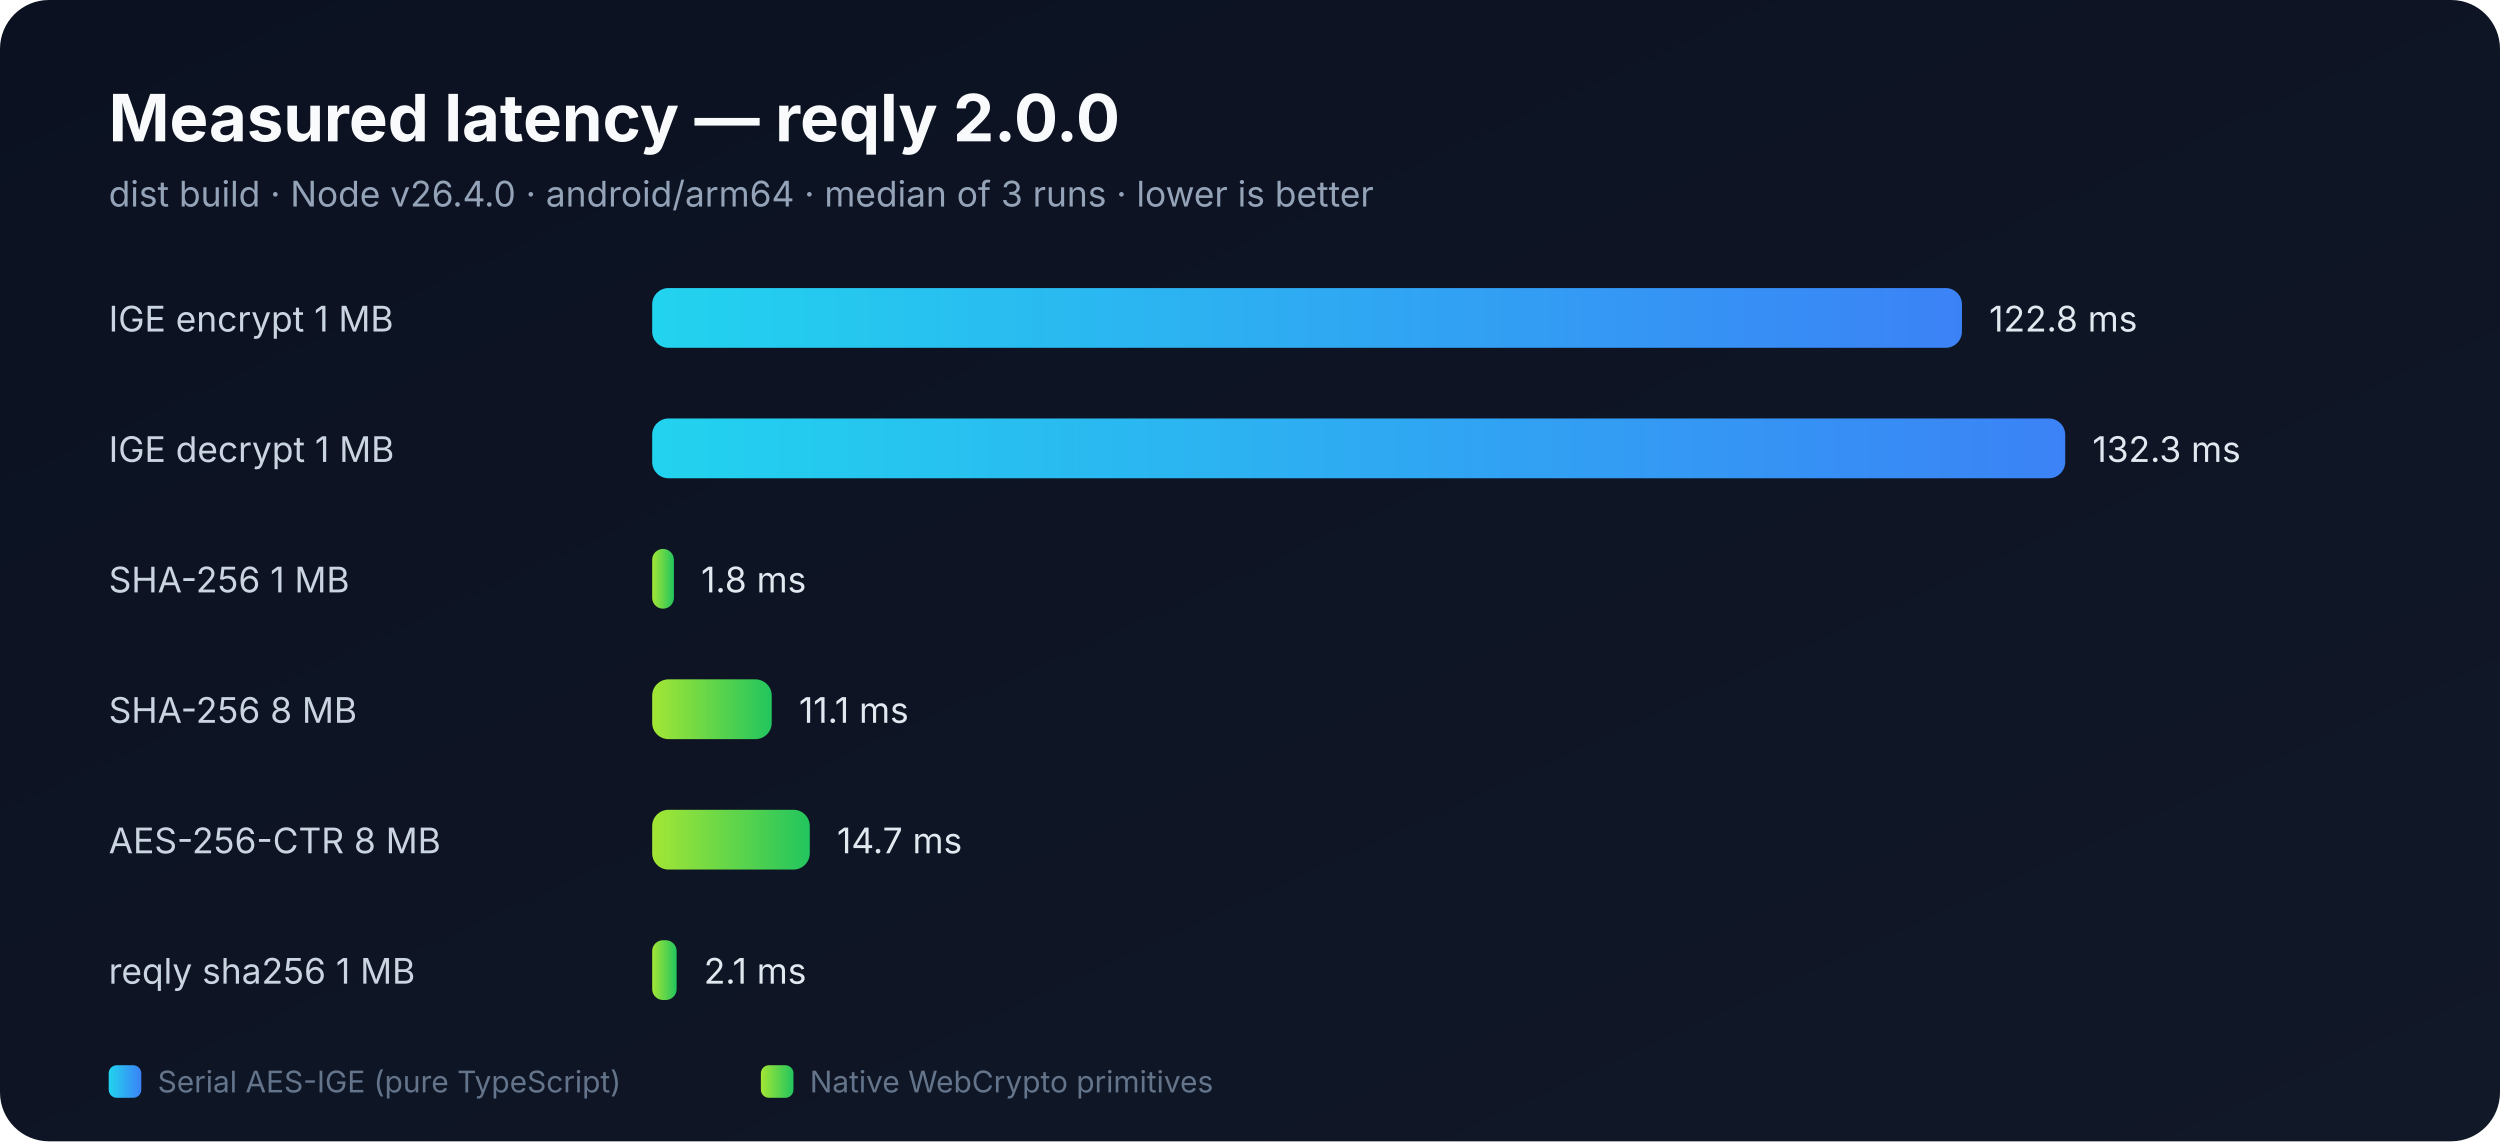
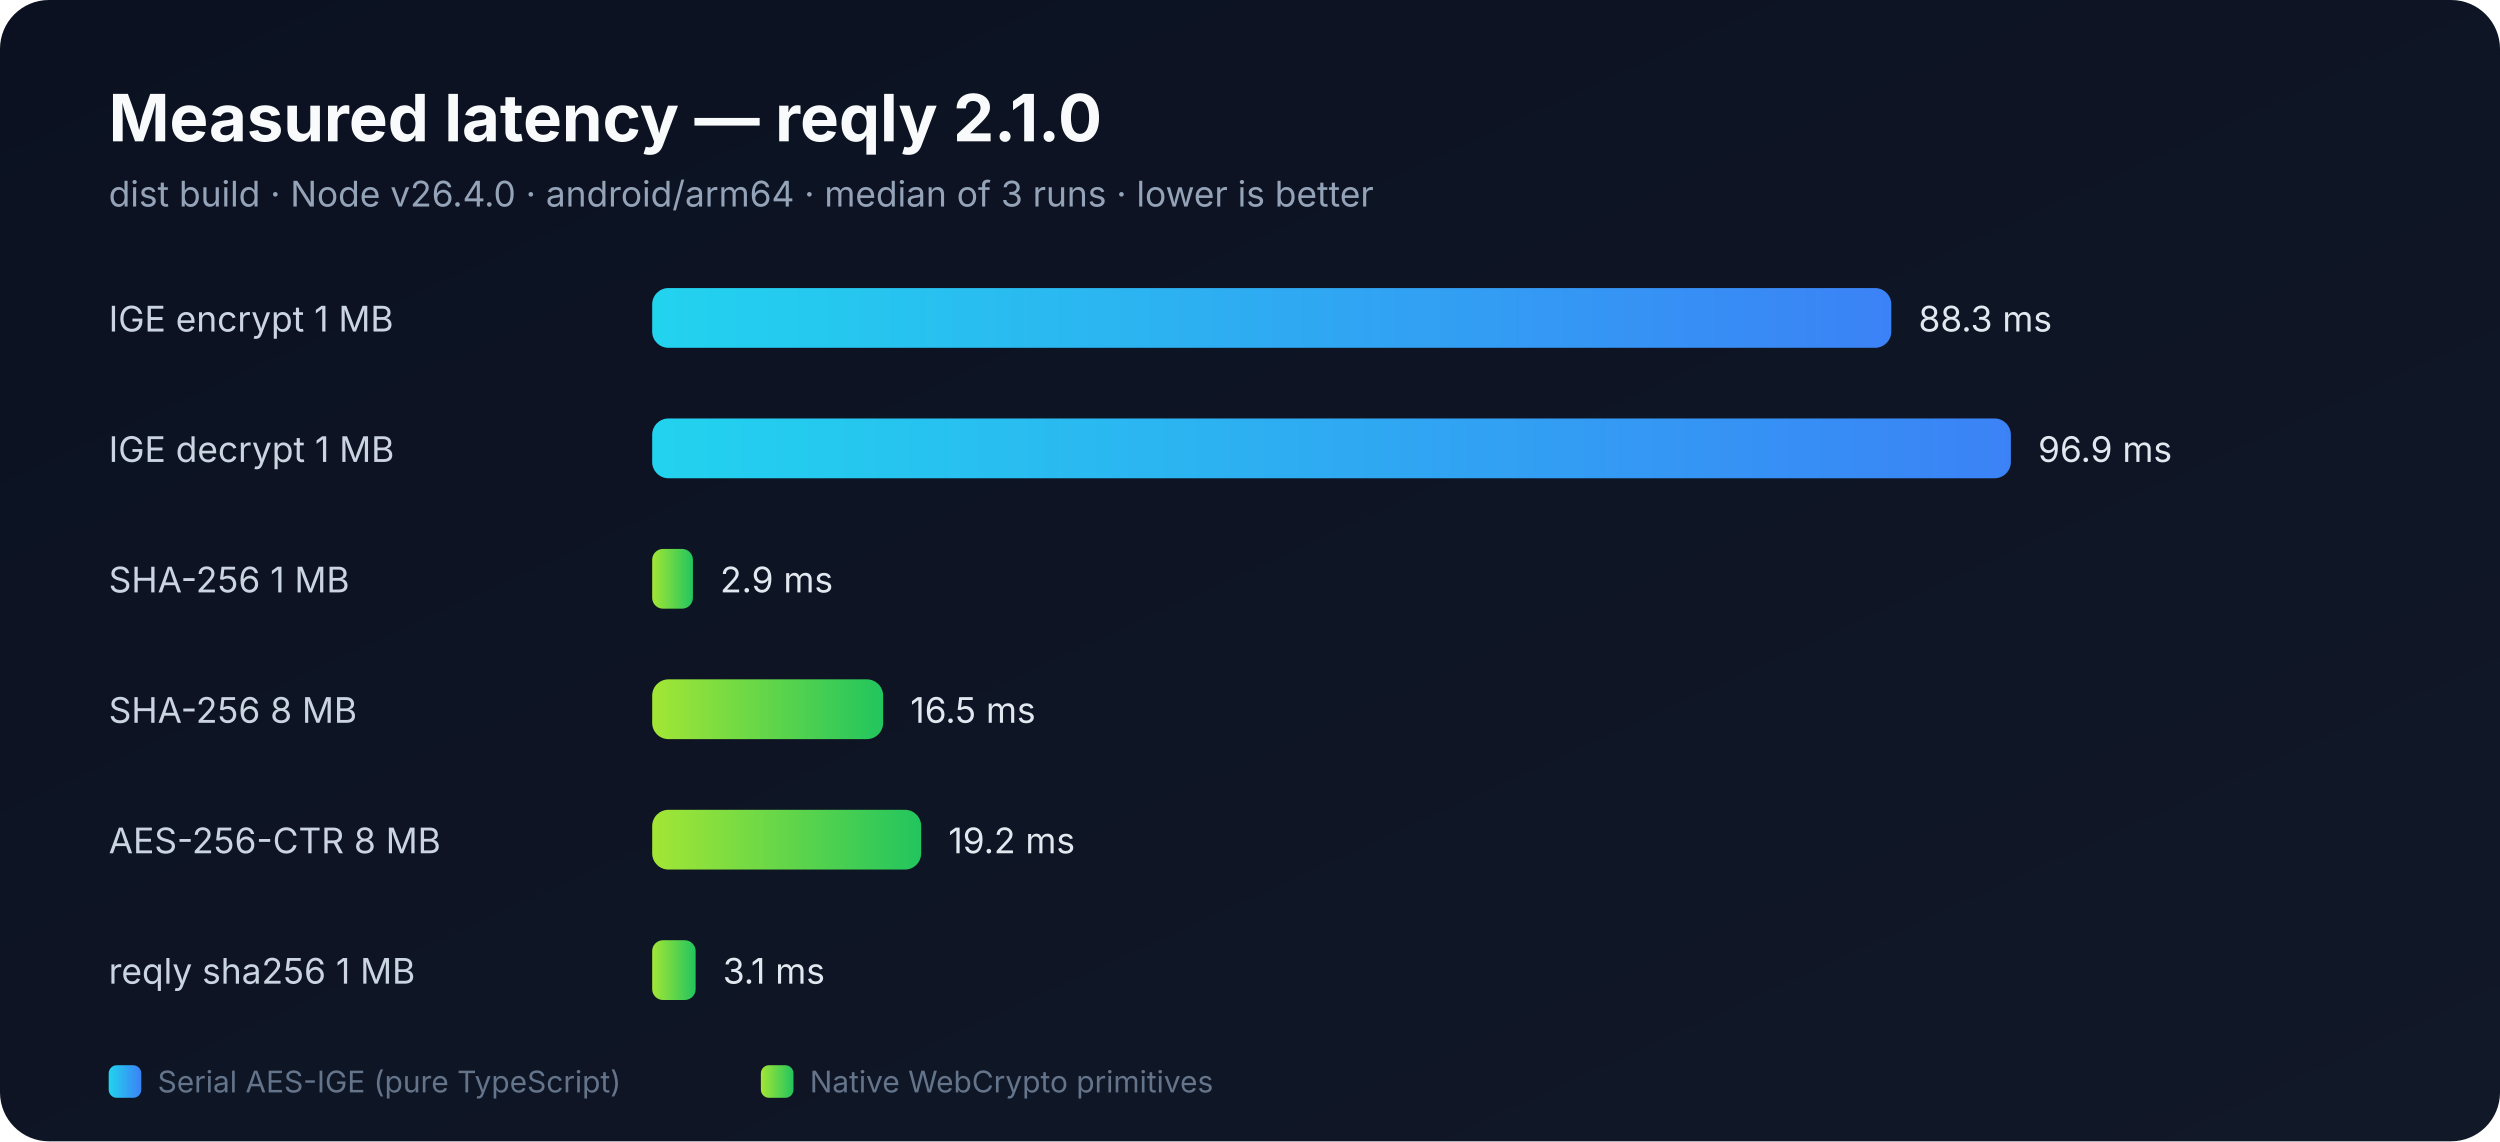
<svg xmlns="http://www.w3.org/2000/svg" viewBox="0 0 920 420" width="920" height="420" role="img" aria-labelledby="title desc">
  <defs>
    <linearGradient id="bg" x1="0" y1="0" x2="1" y2="1">
      <stop offset="0" stop-color="#0b1120" />
      <stop offset="1" stop-color="#111827" />
    </linearGradient>
    <linearGradient id="bar" x1="0" y1="0" x2="1" y2="0">
      <stop offset="0" stop-color="#22d3ee" />
      <stop offset="1" stop-color="#3b82f6" />
    </linearGradient>
    <linearGradient id="barNative" x1="0" y1="0" x2="1" y2="0">
      <stop offset="0" stop-color="#a3e635" />
      <stop offset="1" stop-color="#22c55e" />
    </linearGradient>
  </defs>
  <rect width="920" height="420" rx="18" fill="url(#bg)" />
-   <text x="40" y="52" fill="#f8fafc" font-family="Inter, system-ui, sans-serif" font-size="24" font-weight="700">Measured latency — reqly 2.0.0</text>
+   <text x="40" y="52" fill="#f8fafc" font-family="Inter, system-ui, sans-serif" font-size="24" font-weight="700">Measured latency — reqly 2.1.0</text>
  <text x="40" y="76" fill="#94a3b8" font-family="Inter, system-ui, sans-serif" font-size="13">dist build · Node v26.4.0 · android/arm64 · median of 3 runs · lower is better</text>
  <g font-family="Inter, system-ui, sans-serif" font-size="13" fill="#cbd5e1">
    <text x="40" y="122">IGE encrypt 1 MB</text>
    <text x="40" y="170">IGE decrypt 1 MB</text>
    <text x="40" y="218">SHA-256 1 MB</text>
    <text x="40" y="266">SHA-256 8 MB</text>
    <text x="40" y="314">AES-256-CTR 8 MB</text>
    <text x="40" y="362">reqly sha256 1 MB</text>
  </g>
  <g>
-     <rect x="240" y="106" width="482" height="22" rx="6" fill="url(#bar)" />
-     <text x="732" y="122" fill="#e2e8f0" font-family="Inter, system-ui, sans-serif" font-size="13">122.8 ms</text>
-     <rect x="240" y="154" width="520" height="22" rx="6" fill="url(#bar)" />
-     <text x="770" y="170" fill="#e2e8f0" font-family="Inter, system-ui, sans-serif" font-size="13">132.3 ms</text>
-     <rect x="240" y="202" width="8" height="22" rx="4" fill="url(#barNative)" />
-     <text x="258" y="218" fill="#e2e8f0" font-family="Inter, system-ui, sans-serif" font-size="13">1.8 ms</text>
-     <rect x="240" y="250" width="44" height="22" rx="6" fill="url(#barNative)" />
-     <text x="294" y="266" fill="#e2e8f0" font-family="Inter, system-ui, sans-serif" font-size="13">11.1 ms</text>
-     <rect x="240" y="298" width="58" height="22" rx="6" fill="url(#barNative)" />
-     <text x="308" y="314" fill="#e2e8f0" font-family="Inter, system-ui, sans-serif" font-size="13">14.7 ms</text>
-     <rect x="240" y="346" width="9" height="22" rx="4" fill="url(#barNative)" />
-     <text x="259" y="362" fill="#e2e8f0" font-family="Inter, system-ui, sans-serif" font-size="13">2.1 ms</text>
+     <rect x="240" y="106" width="456" height="22" rx="6" fill="url(#bar)" />
+     <text x="706" y="122" fill="#e2e8f0" font-family="Inter, system-ui, sans-serif" font-size="13">88.3 ms</text>
+     <rect x="240" y="154" width="500" height="22" rx="6" fill="url(#bar)" />
+     <text x="750" y="170" fill="#e2e8f0" font-family="Inter, system-ui, sans-serif" font-size="13">96.9 ms</text>
+     <rect x="240" y="202" width="15" height="22" rx="4" fill="url(#barNative)" />
+     <text x="265" y="218" fill="#e2e8f0" font-family="Inter, system-ui, sans-serif" font-size="13">2.9 ms</text>
+     <rect x="240" y="250" width="85" height="22" rx="6" fill="url(#barNative)" />
+     <text x="335" y="266" fill="#e2e8f0" font-family="Inter, system-ui, sans-serif" font-size="13">16.5 ms</text>
+     <rect x="240" y="298" width="99" height="22" rx="6" fill="url(#barNative)" />
+     <text x="349" y="314" fill="#e2e8f0" font-family="Inter, system-ui, sans-serif" font-size="13">19.2 ms</text>
+     <rect x="240" y="346" width="16" height="22" rx="4" fill="url(#barNative)" />
+     <text x="266" y="362" fill="#e2e8f0" font-family="Inter, system-ui, sans-serif" font-size="13">3.1 ms</text>
  </g>
  <g font-family="Inter, system-ui, sans-serif" font-size="11" fill="#64748b">
    <rect x="40" y="392" width="12" height="12" rx="3" fill="url(#bar)" />
    <text x="58" y="402">Serial AES-IGE (pure TypeScript)</text>
    <rect x="280" y="392" width="12" height="12" rx="3" fill="url(#barNative)" />
    <text x="298" y="402">Native WebCrypto primitives</text>
  </g>
</svg>
